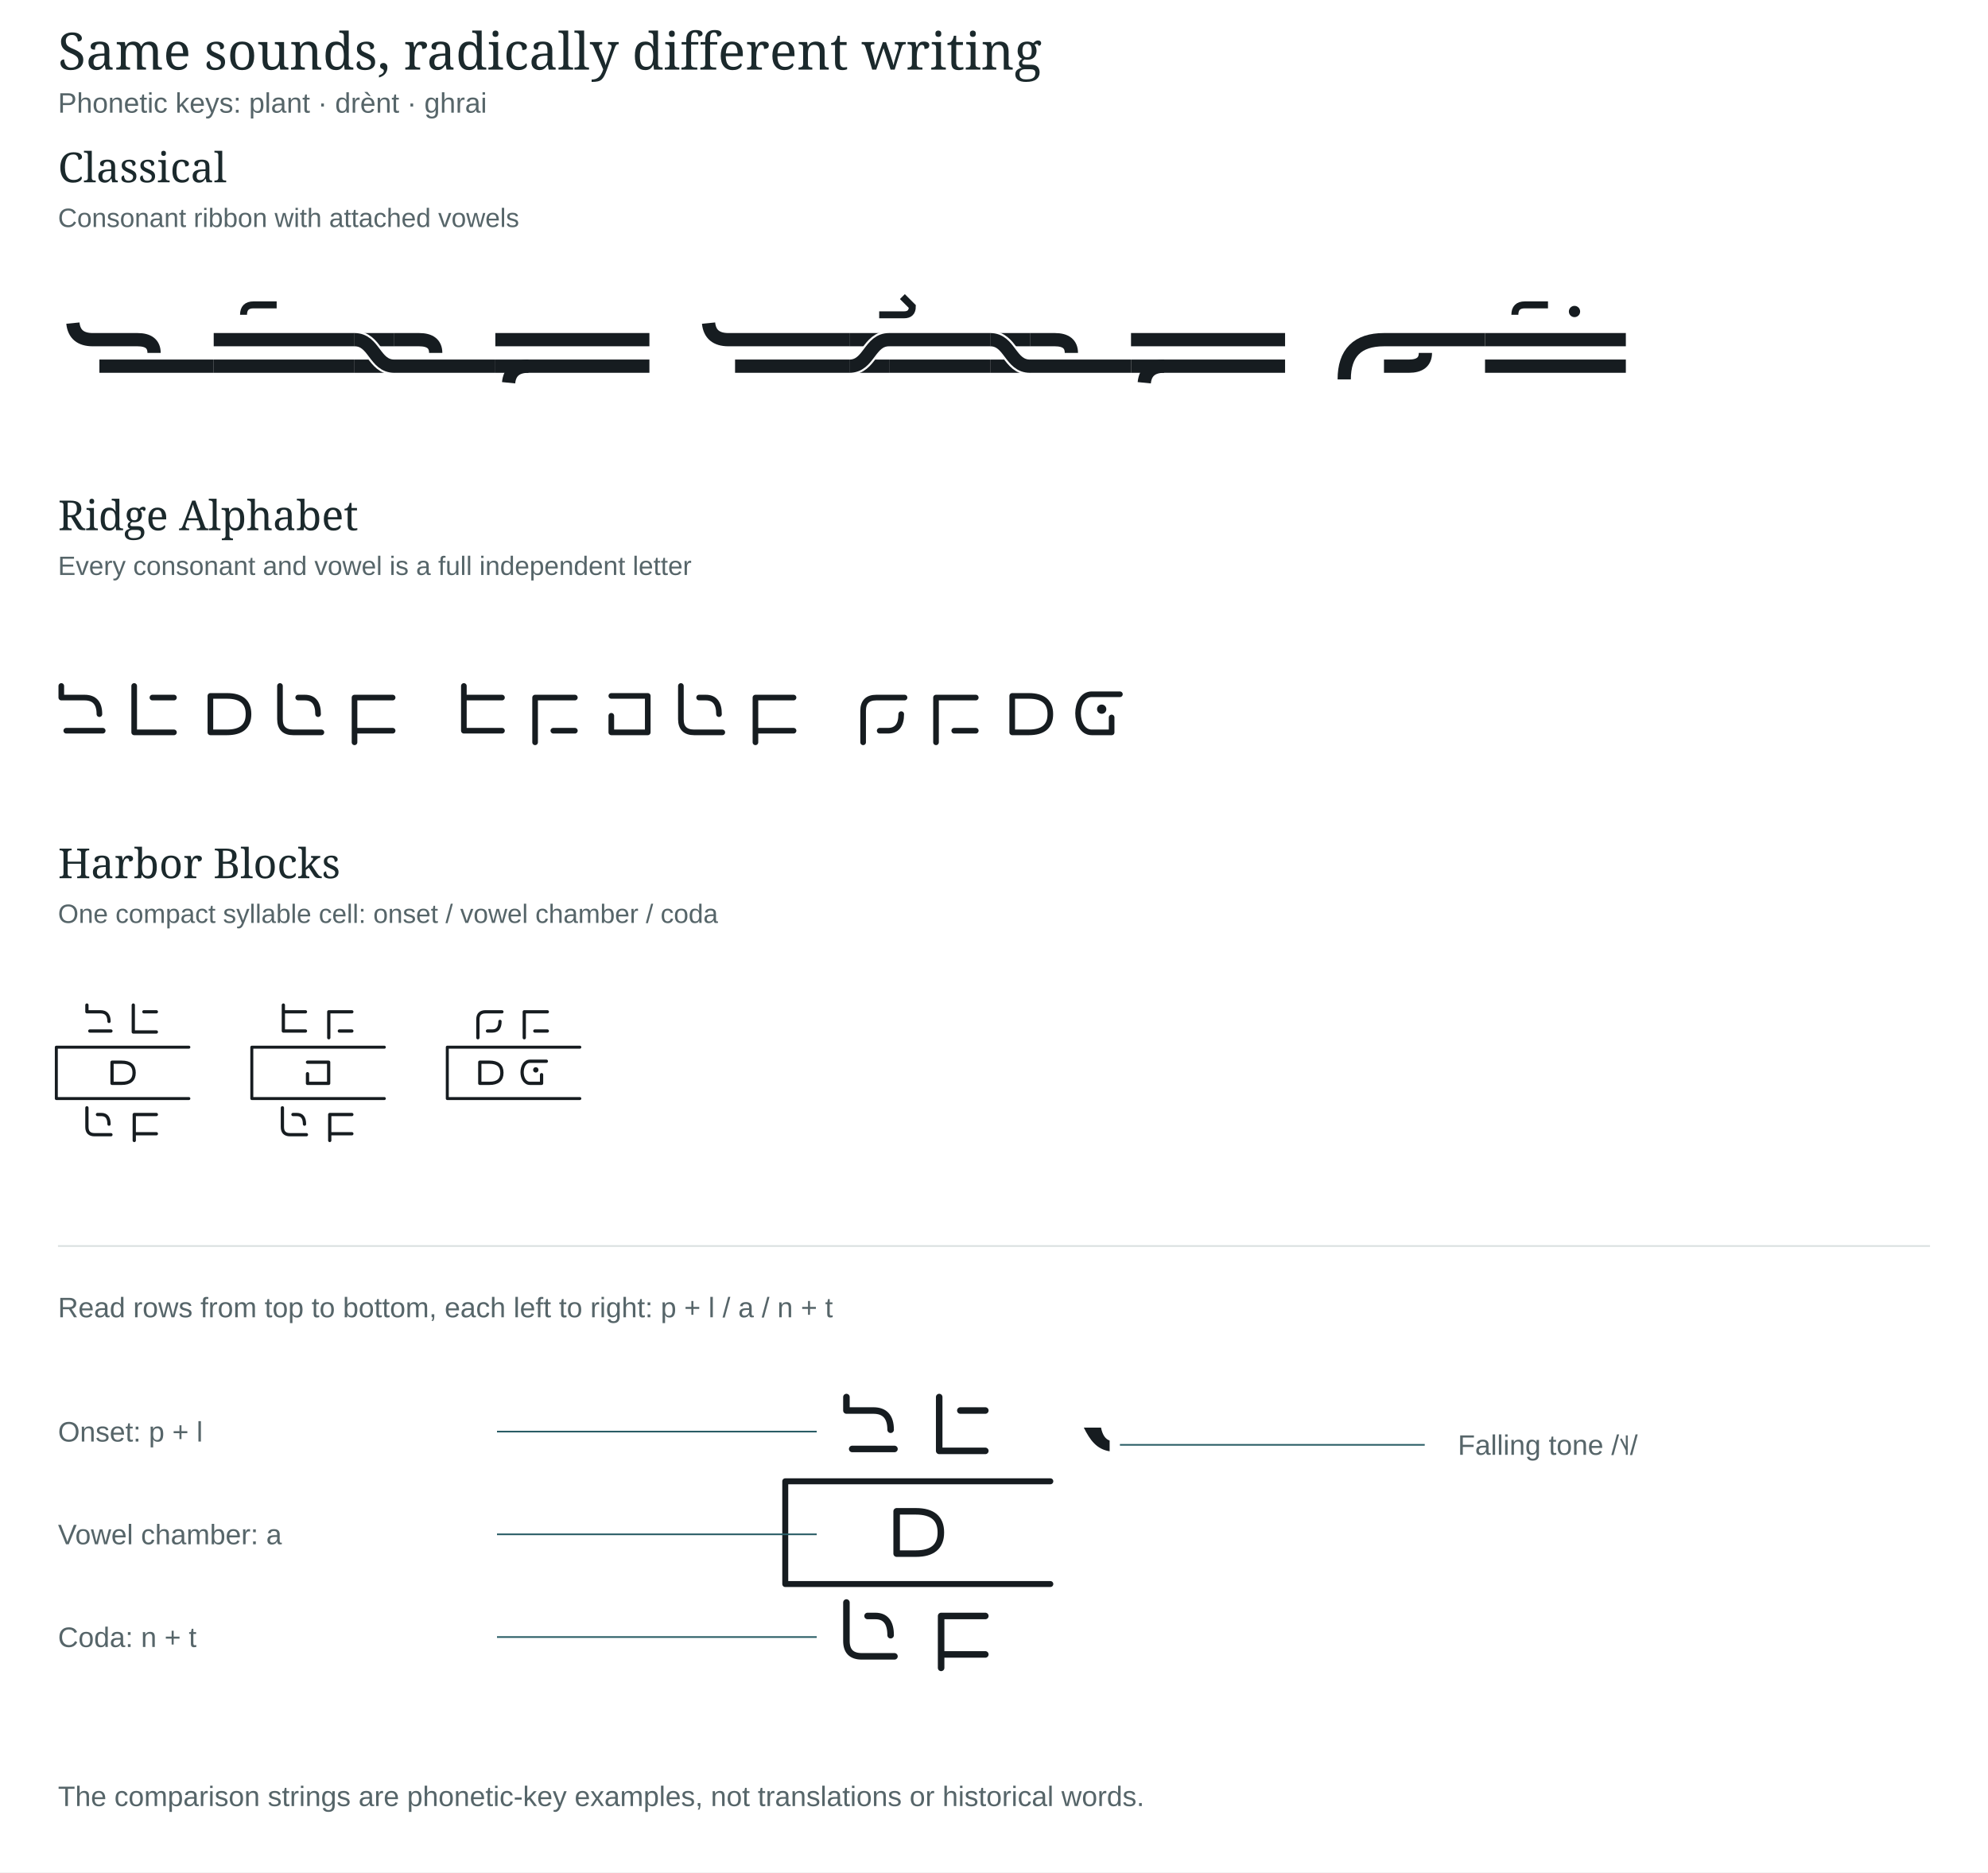
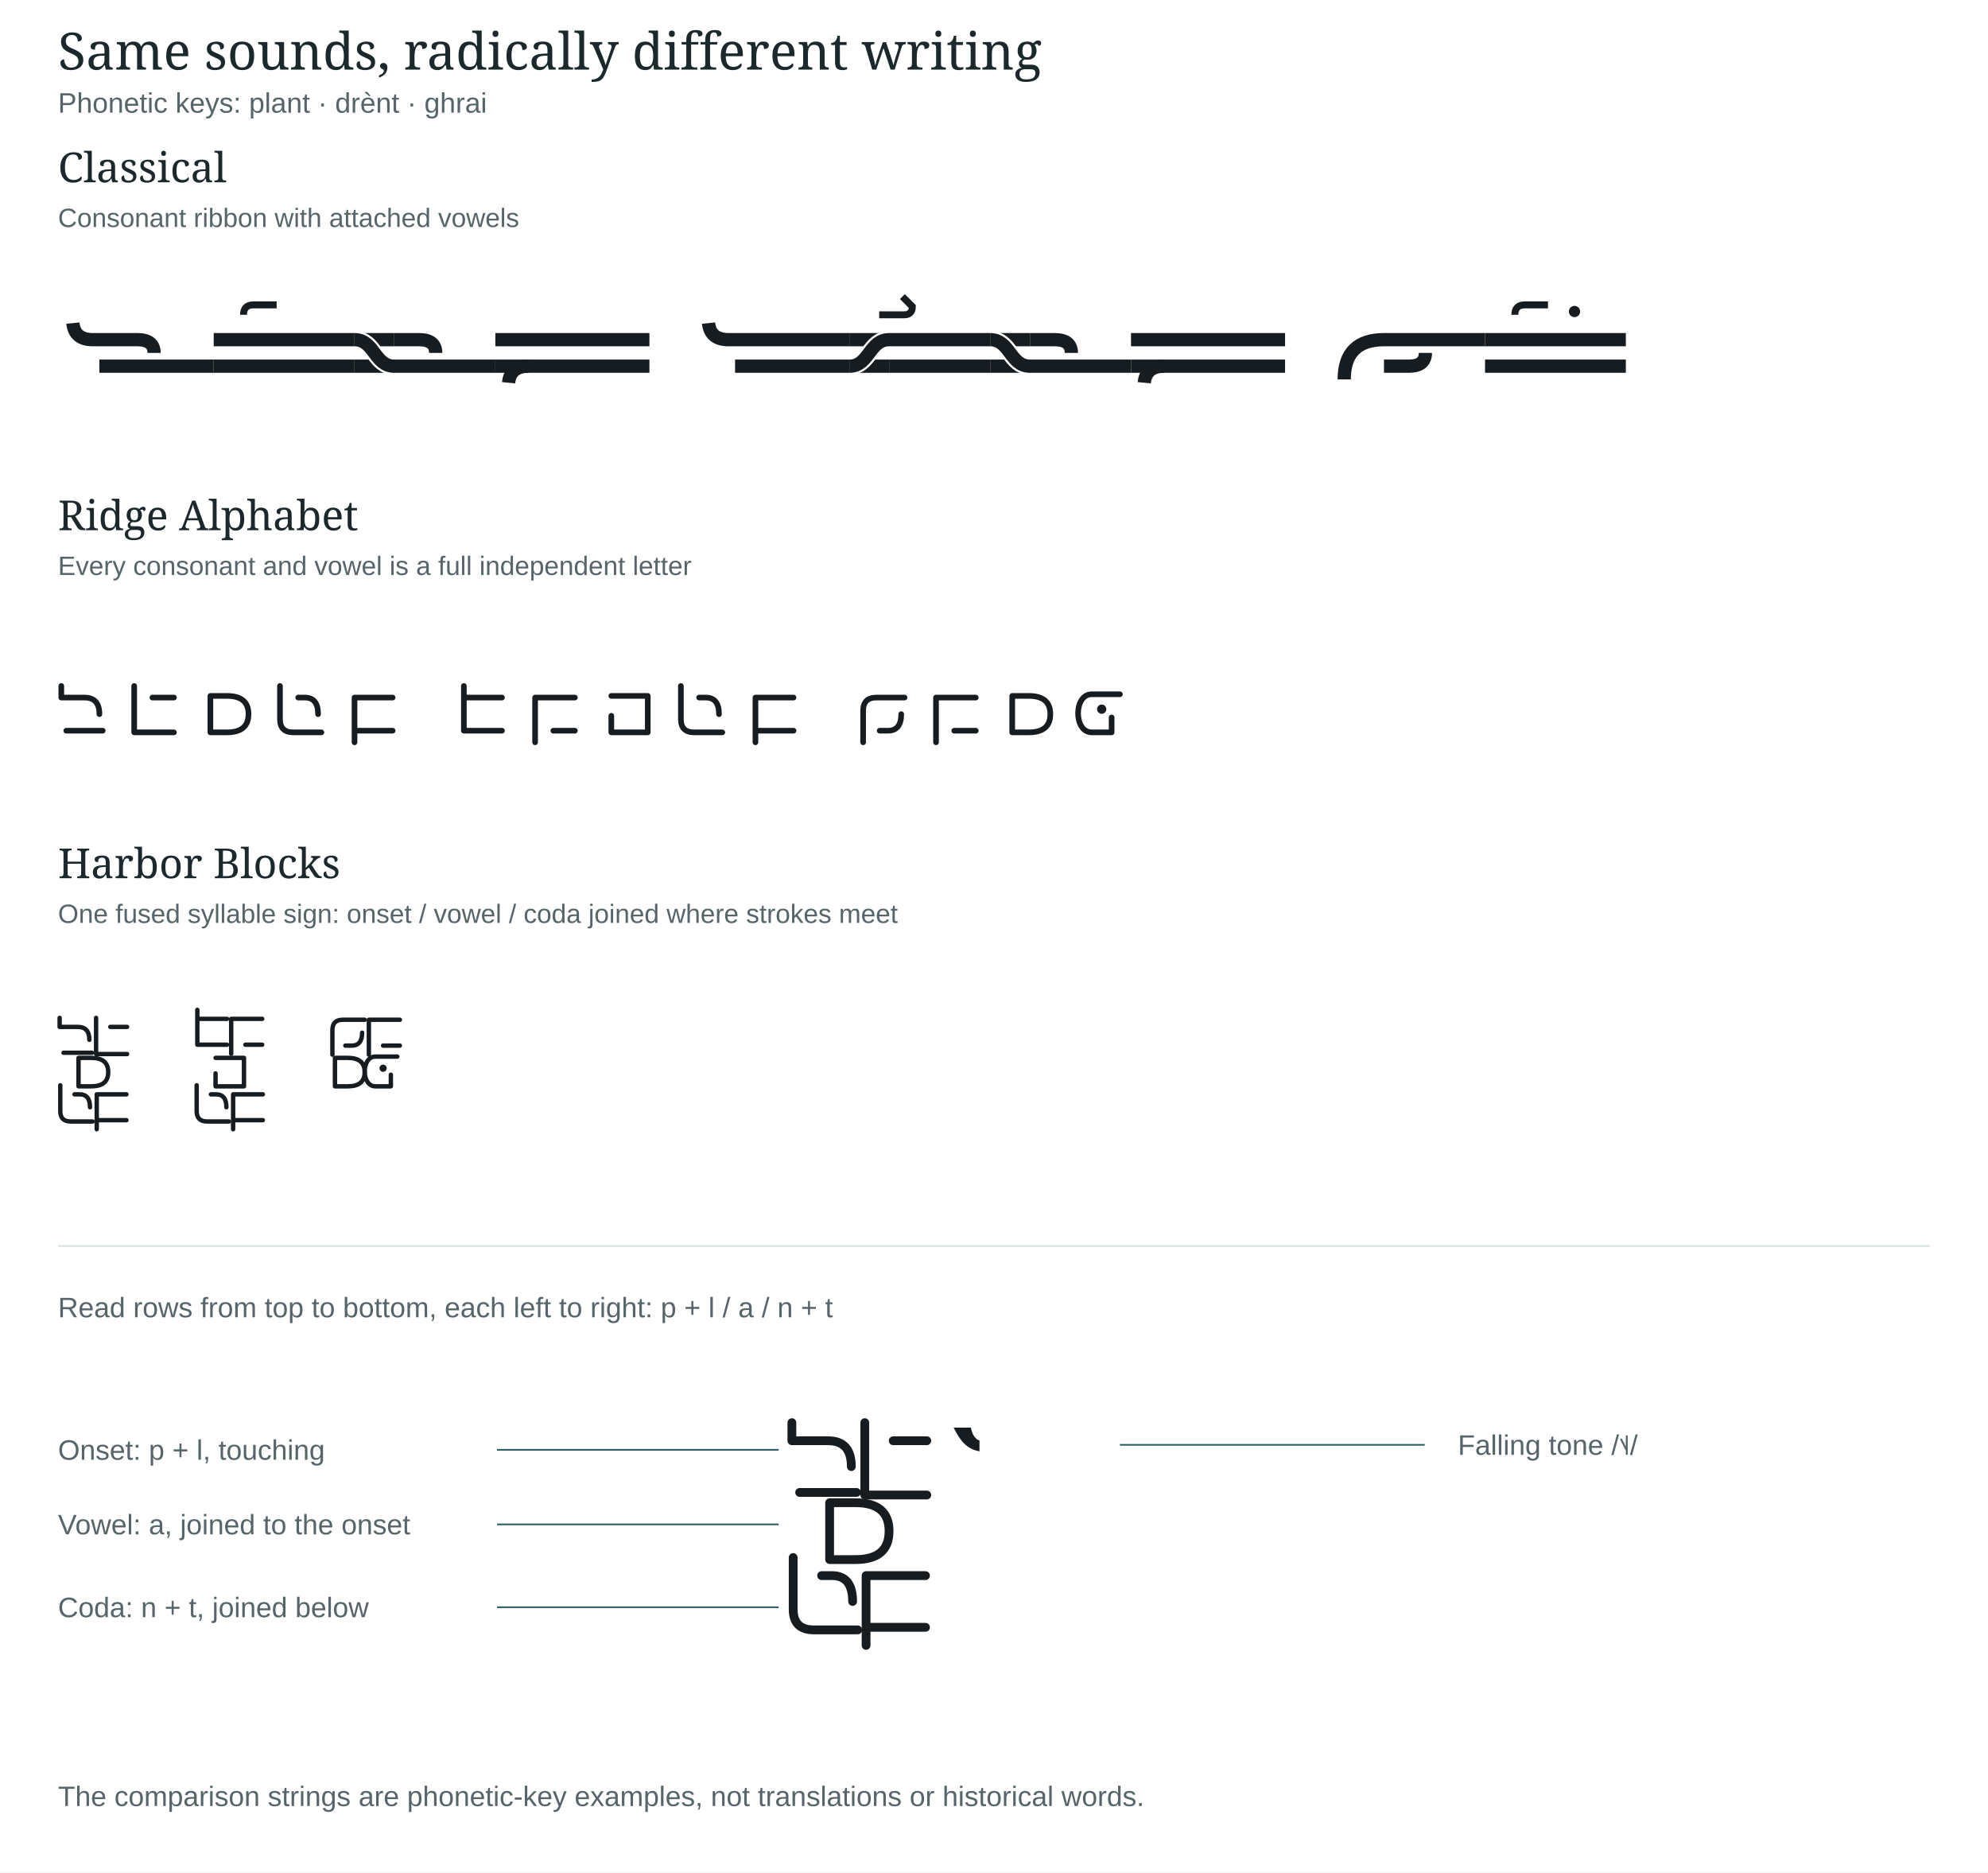
<svg xmlns="http://www.w3.org/2000/svg" width="1200" height="1130" viewBox="0 0 1200 1130" role="img" aria-labelledby="title desc">
  <rect width="1200" height="1130" fill="white" />
  <g font-family="Georgia,serif" fill="#1b292c">
    <text x="35" y="42" font-size="31">Same sounds, radically different writing</text>
    <text x="35" y="68" font-family="Arial,sans-serif" font-size="17" fill="#566569">Phonetic keys: plant · drènt · ghrai</text>
    <g transform="translate(0 90)">
      <text x="35" y="20" font-size="25">Classical</text>
      <text x="35" y="47" font-family="Arial,sans-serif" font-size="16" fill="#566569">Consonant ribbon with attached vowels</text>
      <g transform="translate(0 45)">
        <svg width="1200" height="210" viewBox="0 0 1200 210" role="img" aria-label="plant drènt ghrai">
          <g transform="translate(44 8) scale(1)">
            <g transform="translate(0 54) scale(1)" data-letter="p">
              <path d="M0 -2Q1 8 12 8H39Q49 8 49 16" fill="none" stroke="#161c20" stroke-width="8" stroke-linecap="butt" stroke-linejoin="round" />
              <path d="M16 24H85" fill="none" stroke="#161c20" stroke-width="8" stroke-linecap="butt" stroke-linejoin="round" />
            </g>
            <g transform="translate(85 54) scale(1)" data-letter="l">
              <path d="M0 24H85" fill="none" stroke="#161c20" stroke-width="8" stroke-linecap="butt" stroke-linejoin="round" />
              <path d="M0 8H85" fill="none" stroke="#161c20" stroke-width="8" stroke-linecap="butt" stroke-linejoin="round" />
              <g transform="translate(28 -9)">
                <path d="M-10 2Q-10-4-4-4H10" fill="none" stroke="#161c20" stroke-width="4.2" stroke-linecap="butt" stroke-linejoin="miter" />
              </g>
            </g>
            <g transform="translate(170 54) scale(1)" data-letter="n">
              <defs>
                <mask id="through-2" maskUnits="userSpaceOnUse" x="-8" y="0" width="40" height="32">
                  <rect x="-8" y="0" width="40" height="32" fill="white" />
                  <path d="M0 8C12 8 12 24 24 24" stroke="black" stroke-width="10.5" fill="none" />
                </mask>
              </defs>
              <g mask="url(#through-2)" data-through-rails="2">
                <path d="M0 8H24" stroke="#161c20" stroke-width="8" fill="none" />
                <path d="M0 24H24" stroke="#161c20" stroke-width="8" fill="none" />
              </g>
              <path d="M0 8C12 8 12 24 24 24H85" fill="none" stroke="#161c20" stroke-width="8" stroke-linecap="butt" stroke-linejoin="round" />
              <path d="M24 8H39Q49 8 49 16" fill="none" stroke="#161c20" stroke-width="8" stroke-linecap="butt" stroke-linejoin="round" />
            </g>
            <g transform="translate(263 54) scale(1)" data-letter="t">
              <path d="M-8 24H12" stroke="#161c20" stroke-width="8" fill="none" data-branch-rail="lower" />
              <path d="M-8 8H85" fill="none" stroke="#161c20" stroke-width="8" stroke-linecap="butt" stroke-linejoin="round" />
              <path d="M0 34Q1 24 12 24H85" fill="none" stroke="#161c20" stroke-width="8" stroke-linecap="butt" stroke-linejoin="round" />
            </g>
            <g transform="translate(383.7 54) scale(1)" data-letter="d">
              <path d="M0 -2Q1 8 12 8H85" fill="none" stroke="#161c20" stroke-width="8" stroke-linecap="butt" stroke-linejoin="round" />
              <path d="M16 24H85" fill="none" stroke="#161c20" stroke-width="8" stroke-linecap="butt" stroke-linejoin="round" />
            </g>
            <g transform="translate(468.7 54) scale(1)" data-letter="r">
              <defs>
                <mask id="through-5" maskUnits="userSpaceOnUse" x="-8" y="0" width="40" height="32">
                  <rect x="-8" y="0" width="40" height="32" fill="white" />
                  <path d="M0 24C12 24 12 8 24 8" stroke="black" stroke-width="10.5" fill="none" />
                </mask>
              </defs>
              <g mask="url(#through-5)" data-through-rails="2">
                <path d="M0 24H24" stroke="#161c20" stroke-width="8" fill="none" />
                <path d="M0 8H24" stroke="#161c20" stroke-width="8" fill="none" />
              </g>
              <path d="M0 24C12 24 12 8 24 8H85" fill="none" stroke="#161c20" stroke-width="8" stroke-linecap="butt" stroke-linejoin="round" />
              <path d="M24 24H85" fill="none" stroke="#161c20" stroke-width="8" stroke-linecap="butt" stroke-linejoin="round" />
              <g transform="translate(28 -9)">
                <path d="M-10 2H5Q10 2 10-3L4-9" fill="none" stroke="#161c20" stroke-width="4.2" stroke-linecap="butt" stroke-linejoin="miter" />
              </g>
            </g>
            <g transform="translate(553.7 54) scale(1)" data-letter="n">
              <defs>
                <mask id="through-6" maskUnits="userSpaceOnUse" x="-8" y="0" width="40" height="32">
                  <rect x="-8" y="0" width="40" height="32" fill="white" />
                  <path d="M0 8C12 8 12 24 24 24" stroke="black" stroke-width="10.5" fill="none" />
                </mask>
              </defs>
              <g mask="url(#through-6)" data-through-rails="2">
                <path d="M0 8H24" stroke="#161c20" stroke-width="8" fill="none" />
                <path d="M0 24H24" stroke="#161c20" stroke-width="8" fill="none" />
              </g>
              <path d="M0 8C12 8 12 24 24 24H85" fill="none" stroke="#161c20" stroke-width="8" stroke-linecap="butt" stroke-linejoin="round" />
              <path d="M24 8H39Q49 8 49 16" fill="none" stroke="#161c20" stroke-width="8" stroke-linecap="butt" stroke-linejoin="round" />
            </g>
            <g transform="translate(646.7 54) scale(1)" data-letter="t">
              <path d="M-8 24H12" stroke="#161c20" stroke-width="8" fill="none" data-branch-rail="lower" />
              <path d="M-8 8H85" fill="none" stroke="#161c20" stroke-width="8" stroke-linecap="butt" stroke-linejoin="round" />
              <path d="M0 34Q1 24 12 24H85" fill="none" stroke="#161c20" stroke-width="8" stroke-linecap="butt" stroke-linejoin="round" />
            </g>
            <g transform="translate(767.4 54) scale(1)" data-letter="gh">
              <path d="M0 32Q0 8 24 8H85" fill="none" stroke="#161c20" stroke-width="8" stroke-linecap="butt" stroke-linejoin="round" />
              <path d="M24 24H39Q49 24 49 16" fill="none" stroke="#161c20" stroke-width="8" stroke-linecap="butt" stroke-linejoin="round" />
            </g>
            <g transform="translate(852.4 54) scale(1)" data-letter="r">
              <path d="M0 8H85" fill="none" stroke="#161c20" stroke-width="8" stroke-linecap="butt" stroke-linejoin="round" />
              <path d="M0 24H85" fill="none" stroke="#161c20" stroke-width="8" stroke-linecap="butt" stroke-linejoin="round" />
              <g transform="translate(28 -9)">
                <path d="M-10 2Q-10-4-4-4H10" fill="none" stroke="#161c20" stroke-width="4.2" stroke-linecap="butt" stroke-linejoin="miter" />
              </g>
              <g transform="translate(54 -9)">
                <circle r="3.4" fill="#161c20" stroke="#161c20" stroke-width="0" />
              </g>
            </g>
          </g>
        </svg>
      </g>
    </g>
    <g transform="translate(0 300)">
      <text x="35" y="20" font-size="25">Ridge Alphabet</text>
      <text x="35" y="47" font-family="Arial,sans-serif" font-size="16" fill="#566569">Every consonant and vowel is a full independent letter</text>
      <g transform="translate(0 45)">
        <svg width="1200" height="210" viewBox="0 0 1200 210" role="img" aria-label="plant drènt ghrai">
          <g transform="translate(32 32) scale(1)">
            <g transform="translate(0 36) scale(1)" data-alphabet-letter="p" data-kind="consonant">
              <path d="M5 1V8H19Q28 8 28 18" fill="none" stroke="#161c20" stroke-width="3.4" stroke-linecap="round" stroke-linejoin="round" />
              <path d="M8 28H30" fill="none" stroke="#161c20" stroke-width="3.4" stroke-linecap="round" stroke-linejoin="round" />
            </g>
            <g transform="translate(44 36) scale(1)" data-alphabet-letter="l" data-kind="consonant">
              <path d="M5 1V29H29M16 8H29" fill="none" stroke="#161c20" stroke-width="3.4" stroke-linecap="round" stroke-linejoin="round" />
            </g>
            <g transform="translate(88 36) scale(1)" data-alphabet-letter="a" data-kind="vowel">
              <path d="M7 29V7H17Q30 7 30 18Q30 29 17 29Z" fill="none" stroke="#161c20" stroke-width="3.4" stroke-linecap="round" stroke-linejoin="round" />
            </g>
            <g transform="translate(132 36) scale(1)" data-alphabet-letter="n" data-kind="consonant">
              <path d="M5 1V21Q5 29 13 29H30" fill="none" stroke="#161c20" stroke-width="3.4" stroke-linecap="round" stroke-linejoin="round" />
              <path d="M16 8H20Q28 8 28 18" fill="none" stroke="#161c20" stroke-width="3.4" stroke-linecap="round" stroke-linejoin="round" />
            </g>
            <g transform="translate(176 36) scale(1)" data-alphabet-letter="t" data-kind="consonant">
              <path d="M6 35V8H29M6 28H29" fill="none" stroke="#161c20" stroke-width="3.4" stroke-linecap="round" stroke-linejoin="round" />
            </g>
            <g transform="translate(242 36) scale(1)" data-alphabet-letter="d" data-kind="consonant">
              <path d="M6 1V28M6 8H29M6 28H29" fill="none" stroke="#161c20" stroke-width="3.4" stroke-linecap="round" stroke-linejoin="round" />
            </g>
            <g transform="translate(286 36) scale(1)" data-alphabet-letter="r" data-kind="consonant">
              <path d="M5 35V8H29M16 28H29" fill="none" stroke="#161c20" stroke-width="3.4" stroke-linecap="round" stroke-linejoin="round" />
            </g>
            <g transform="translate(330 36) scale(1)" data-alphabet-letter="è" data-kind="vowel">
              <path d="M7 7H29V29H7V19" fill="none" stroke="#161c20" stroke-width="3.4" stroke-linecap="round" stroke-linejoin="round" />
            </g>
            <g transform="translate(374 36) scale(1)" data-alphabet-letter="n" data-kind="consonant">
              <path d="M5 1V21Q5 29 13 29H30" fill="none" stroke="#161c20" stroke-width="3.4" stroke-linecap="round" stroke-linejoin="round" />
              <path d="M16 8H20Q28 8 28 18" fill="none" stroke="#161c20" stroke-width="3.4" stroke-linecap="round" stroke-linejoin="round" />
            </g>
            <g transform="translate(418 36) scale(1)" data-alphabet-letter="t" data-kind="consonant">
              <path d="M6 35V8H29M6 28H29" fill="none" stroke="#161c20" stroke-width="3.4" stroke-linecap="round" stroke-linejoin="round" />
            </g>
            <g transform="translate(484 36) scale(1)" data-alphabet-letter="gh" data-kind="consonant">
              <path d="M5 35V16Q5 8 13 8H30" fill="none" stroke="#161c20" stroke-width="3.4" stroke-linecap="round" stroke-linejoin="round" />
              <path d="M15 28H20Q28 28 28 18" fill="none" stroke="#161c20" stroke-width="3.4" stroke-linecap="round" stroke-linejoin="round" />
            </g>
            <g transform="translate(528 36) scale(1)" data-alphabet-letter="r" data-kind="consonant">
              <path d="M5 35V8H29M16 28H29" fill="none" stroke="#161c20" stroke-width="3.4" stroke-linecap="round" stroke-linejoin="round" />
            </g>
            <g transform="translate(572 36) scale(1)" data-alphabet-letter="a" data-kind="vowel">
              <path d="M7 29V7H17Q30 7 30 18Q30 29 17 29Z" fill="none" stroke="#161c20" stroke-width="3.4" stroke-linecap="round" stroke-linejoin="round" />
            </g>
            <g transform="translate(616 36) scale(1)" data-alphabet-letter="i" data-kind="vowel">
              <path d="M28 6H11C0 6 0 29 11 29H23V20" fill="none" stroke="#161c20" stroke-width="3.4" stroke-linecap="round" stroke-linejoin="round" />
              <circle cx="17" cy="15" r="2.8" fill="#161c20" />
            </g>
          </g>
        </svg>
      </g>
    </g>
    <g transform="translate(0 510)">
      <text x="35" y="20" font-size="25">Harbor Blocks</text>
-       <text x="35" y="47" font-family="Arial,sans-serif" font-size="16" fill="#566569">One compact syllable cell: onset / vowel chamber / coda</text>
+       <text x="35" y="47" font-family="Arial,sans-serif" font-size="16" fill="#566569">One fused syllable sign: onset / vowel / coda joined where strokes meet</text>
      <g transform="translate(0 45)">
        <svg width="1200" height="210" viewBox="0 0 1200 210" role="img" aria-label="plant drènt ghrai">
          <g transform="translate(32 32) scale(1)">
            <g transform="translate(0 18) scale(1)" data-syllable="p l a n t" data-onset="p l" data-nucleus="a" data-coda="n t" data-syllable-group="0" data-block-part="0">
-               <path d="M82 27H2V58H82" fill="none" stroke="#161c20" stroke-width="1.8" stroke-linecap="round" stroke-linejoin="round" data-vowel-chamber="true" />
-               <g transform="translate(17.56 1) scale(0.58)" data-onset-part="p">
+               <g transform="translate(0.1 8.52) scale(0.78)" data-onset-part="p">
                <path d="M5 1V8H19Q28 8 28 18" fill="none" stroke="#161c20" stroke-width="3.4" stroke-linecap="round" stroke-linejoin="round" />
                <path d="M8 28H30" fill="none" stroke="#161c20" stroke-width="3.4" stroke-linecap="round" stroke-linejoin="round" />
              </g>
-               <g transform="translate(45.56 1) scale(0.58)" data-onset-part="l">
+               <g transform="translate(22.1 8.52) scale(0.78)" data-onset-part="l">
                <path d="M5 1V29H29M16 8H29" fill="none" stroke="#161c20" stroke-width="3.4" stroke-linecap="round" stroke-linejoin="round" />
              </g>
-               <g transform="translate(31.56 32) scale(0.58)" data-nucleus-part="a">
+               <g transform="translate(9.93 28) scale(0.78)" data-nucleus-part="a">
                <path d="M7 29V7H17Q30 7 30 18Q30 29 17 29Z" fill="none" stroke="#161c20" stroke-width="3.4" stroke-linecap="round" stroke-linejoin="round" />
              </g>
-               <g transform="translate(17.56 63) scale(0.58)" data-coda-part="n">
+               <g transform="translate(0.49 49.22) scale(0.78)" data-coda-part="n">
                <path d="M5 1V21Q5 29 13 29H30" fill="none" stroke="#161c20" stroke-width="3.4" stroke-linecap="round" stroke-linejoin="round" />
                <path d="M16 8H20Q28 8 28 18" fill="none" stroke="#161c20" stroke-width="3.4" stroke-linecap="round" stroke-linejoin="round" />
              </g>
-               <g transform="translate(45.56 63) scale(0.58)" data-coda-part="t">
+               <g transform="translate(21.71 49.22) scale(0.78)" data-coda-part="t">
                <path d="M6 35V8H29M6 28H29" fill="none" stroke="#161c20" stroke-width="3.4" stroke-linecap="round" stroke-linejoin="round" />
              </g>
            </g>
-             <g transform="translate(118 18) scale(1)" data-syllable="d r è n t" data-onset="d r" data-nucleus="è" data-coda="n t" data-syllable-group="1" data-block-part="0">
-               <path d="M82 27H2V58H82" fill="none" stroke="#161c20" stroke-width="1.8" stroke-linecap="round" stroke-linejoin="round" data-vowel-chamber="true" />
-               <g transform="translate(17.56 1) scale(0.58)" data-onset-part="d">
+             <g transform="translate(82.72 18) scale(1)" data-syllable="d r è n t" data-onset="d r" data-nucleus="è" data-coda="n t" data-syllable-group="1" data-block-part="0">
+               <g transform="translate(-0.29 3.67) scale(0.78)" data-onset-part="d">
                <path d="M6 1V28M6 8H29M6 28H29" fill="none" stroke="#161c20" stroke-width="3.4" stroke-linecap="round" stroke-linejoin="round" />
              </g>
-               <g transform="translate(45.56 1) scale(0.58)" data-onset-part="r">
+               <g transform="translate(20.93 3.67) scale(0.78)" data-onset-part="r">
                <path d="M5 35V8H29M16 28H29" fill="none" stroke="#161c20" stroke-width="3.4" stroke-linecap="round" stroke-linejoin="round" />
              </g>
-               <g transform="translate(31.56 32) scale(0.58)" data-nucleus-part="è">
+               <g transform="translate(9.93 28) scale(0.78)" data-nucleus-part="è">
                <path d="M7 7H29V29H7V19" fill="none" stroke="#161c20" stroke-width="3.4" stroke-linecap="round" stroke-linejoin="round" />
              </g>
-               <g transform="translate(17.56 63) scale(0.58)" data-coda-part="n">
+               <g transform="translate(0.1 49.22) scale(0.78)" data-coda-part="n">
                <path d="M5 1V21Q5 29 13 29H30" fill="none" stroke="#161c20" stroke-width="3.4" stroke-linecap="round" stroke-linejoin="round" />
                <path d="M16 8H20Q28 8 28 18" fill="none" stroke="#161c20" stroke-width="3.4" stroke-linecap="round" stroke-linejoin="round" />
              </g>
-               <g transform="translate(45.56 63) scale(0.58)" data-coda-part="t">
+               <g transform="translate(21.32 49.22) scale(0.78)" data-coda-part="t">
                <path d="M6 35V8H29M6 28H29" fill="none" stroke="#161c20" stroke-width="3.4" stroke-linecap="round" stroke-linejoin="round" />
              </g>
            </g>
-             <g transform="translate(236 18) scale(1)" data-syllable="gh r a i" data-onset="gh r" data-nucleus="a i" data-coda="" data-syllable-group="2" data-block-part="0">
-               <path d="M82 27H2V58H82" fill="none" stroke="#161c20" stroke-width="1.8" stroke-linecap="round" stroke-linejoin="round" data-vowel-chamber="true" />
-               <g transform="translate(17.56 1) scale(0.58)" data-onset-part="gh">
+             <g transform="translate(164.65 18) scale(1)" data-syllable="gh r a i" data-onset="gh r" data-nucleus="a i" data-coda="" data-syllable-group="2" data-block-part="0">
+               <g transform="translate(0.1 4.21) scale(0.78)" data-onset-part="gh">
                <path d="M5 35V16Q5 8 13 8H30" fill="none" stroke="#161c20" stroke-width="3.4" stroke-linecap="round" stroke-linejoin="round" />
                <path d="M15 28H20Q28 28 28 18" fill="none" stroke="#161c20" stroke-width="3.4" stroke-linecap="round" stroke-linejoin="round" />
              </g>
-               <g transform="translate(45.56 1) scale(0.58)" data-onset-part="r">
+               <g transform="translate(22.1 4.21) scale(0.78)" data-onset-part="r">
                <path d="M5 35V8H29M16 28H29" fill="none" stroke="#161c20" stroke-width="3.4" stroke-linecap="round" stroke-linejoin="round" />
              </g>
-               <g transform="translate(17.56 32) scale(0.58)" data-nucleus-part="a">
+               <g transform="translate(0.08 28) scale(0.78)" data-nucleus-part="a">
                <path d="M7 29V7H17Q30 7 30 18Q30 29 17 29Z" fill="none" stroke="#161c20" stroke-width="3.4" stroke-linecap="round" stroke-linejoin="round" />
              </g>
-               <g transform="translate(45.56 32) scale(0.58)" data-nucleus-part="i">
+               <g transform="translate(21.34 28) scale(0.78)" data-nucleus-part="i">
                <path d="M28 6H11C0 6 0 29 11 29H23V20" fill="none" stroke="#161c20" stroke-width="3.4" stroke-linecap="round" stroke-linejoin="round" />
                <circle cx="17" cy="15" r="2.8" fill="#161c20" />
              </g>
            </g>
          </g>
        </svg>
      </g>
    </g>
  </g>
  <line x1="35" y1="752" x2="1165" y2="752" stroke="#d9e0e0" />
  <g transform="translate(470 840) scale(2)">
-     <path d="M82 27H2V58H82" fill="none" stroke="#161c20" stroke-width="1.8" stroke-linecap="round" stroke-linejoin="round" data-vowel-chamber="true" />
-     <g transform="translate(17.56 1) scale(0.58)" data-onset-part="p">
+     <g transform="translate(0.1 8.52) scale(0.78)" data-onset-part="p">
      <path d="M5 1V8H19Q28 8 28 18" fill="none" stroke="#161c20" stroke-width="3.4" stroke-linecap="round" stroke-linejoin="round" />
      <path d="M8 28H30" fill="none" stroke="#161c20" stroke-width="3.4" stroke-linecap="round" stroke-linejoin="round" />
    </g>
-     <g transform="translate(45.56 1) scale(0.58)" data-onset-part="l">
+     <g transform="translate(22.1 8.52) scale(0.78)" data-onset-part="l">
      <path d="M5 1V29H29M16 8H29" fill="none" stroke="#161c20" stroke-width="3.4" stroke-linecap="round" stroke-linejoin="round" />
    </g>
-     <g transform="translate(31.56 32) scale(0.58)" data-nucleus-part="a">
+     <g transform="translate(9.93 28) scale(0.78)" data-nucleus-part="a">
      <path d="M7 29V7H17Q30 7 30 18Q30 29 17 29Z" fill="none" stroke="#161c20" stroke-width="3.4" stroke-linecap="round" stroke-linejoin="round" />
    </g>
-     <g transform="translate(17.56 63) scale(0.58)" data-coda-part="n">
+     <g transform="translate(0.49 49.22) scale(0.78)" data-coda-part="n">
      <path d="M5 1V21Q5 29 13 29H30" fill="none" stroke="#161c20" stroke-width="3.4" stroke-linecap="round" stroke-linejoin="round" />
      <path d="M16 8H20Q28 8 28 18" fill="none" stroke="#161c20" stroke-width="3.4" stroke-linecap="round" stroke-linejoin="round" />
    </g>
-     <g transform="translate(45.56 63) scale(0.58)" data-coda-part="t">
+     <g transform="translate(21.71 49.22) scale(0.78)" data-coda-part="t">
      <path d="M6 35V8H29M6 28H29" fill="none" stroke="#161c20" stroke-width="3.4" stroke-linecap="round" stroke-linejoin="round" />
    </g>
-     <g transform="translate(96 16) scale(.65)" data-prosody-slot="0">
+     <g transform="translate(56.72 16) scale(.65)" data-prosody-slot="0">
      <g transform="translate(0 0)" data-mark="3">
        <path d="M-2-8H6C3-2 0 2-6 3V-2Q-3-3-2-8Z" transform="scale(-1 1)" fill="#161c20" />
      </g>
    </g>
  </g>
  <g font-family="Arial,sans-serif" fill="#566569" font-size="17">
    <text x="35" y="795">Read rows from top to bottom, each left to right: p + l / a / n + t</text>
-     <path d="M300 864H493" stroke="#295c65" fill="none" />
-     <text x="35" y="870">Onset: p + l</text>
-     <path d="M300 926H493" stroke="#295c65" fill="none" />
-     <text x="35" y="932">Vowel chamber: a</text>
-     <path d="M300 988H493" stroke="#295c65" fill="none" />
-     <text x="35" y="994">Coda: n + t</text>
+     <path d="M300 875H470" stroke="#295c65" fill="none" />
+     <text x="35" y="881">Onset: p + l, touching</text>
+     <path d="M300 920H470" stroke="#295c65" fill="none" />
+     <text x="35" y="926">Vowel: a, joined to the onset</text>
+     <path d="M300 970H470" stroke="#295c65" fill="none" />
+     <text x="35" y="976">Coda: n + t, joined below</text>
    <path d="M676 872H860" stroke="#295c65" fill="none" />
    <text x="880" y="878">Falling tone /˦˨/</text>
    <text x="35" y="1090">The comparison strings are phonetic-key examples, not translations or historical words.</text>
  </g>
</svg>
